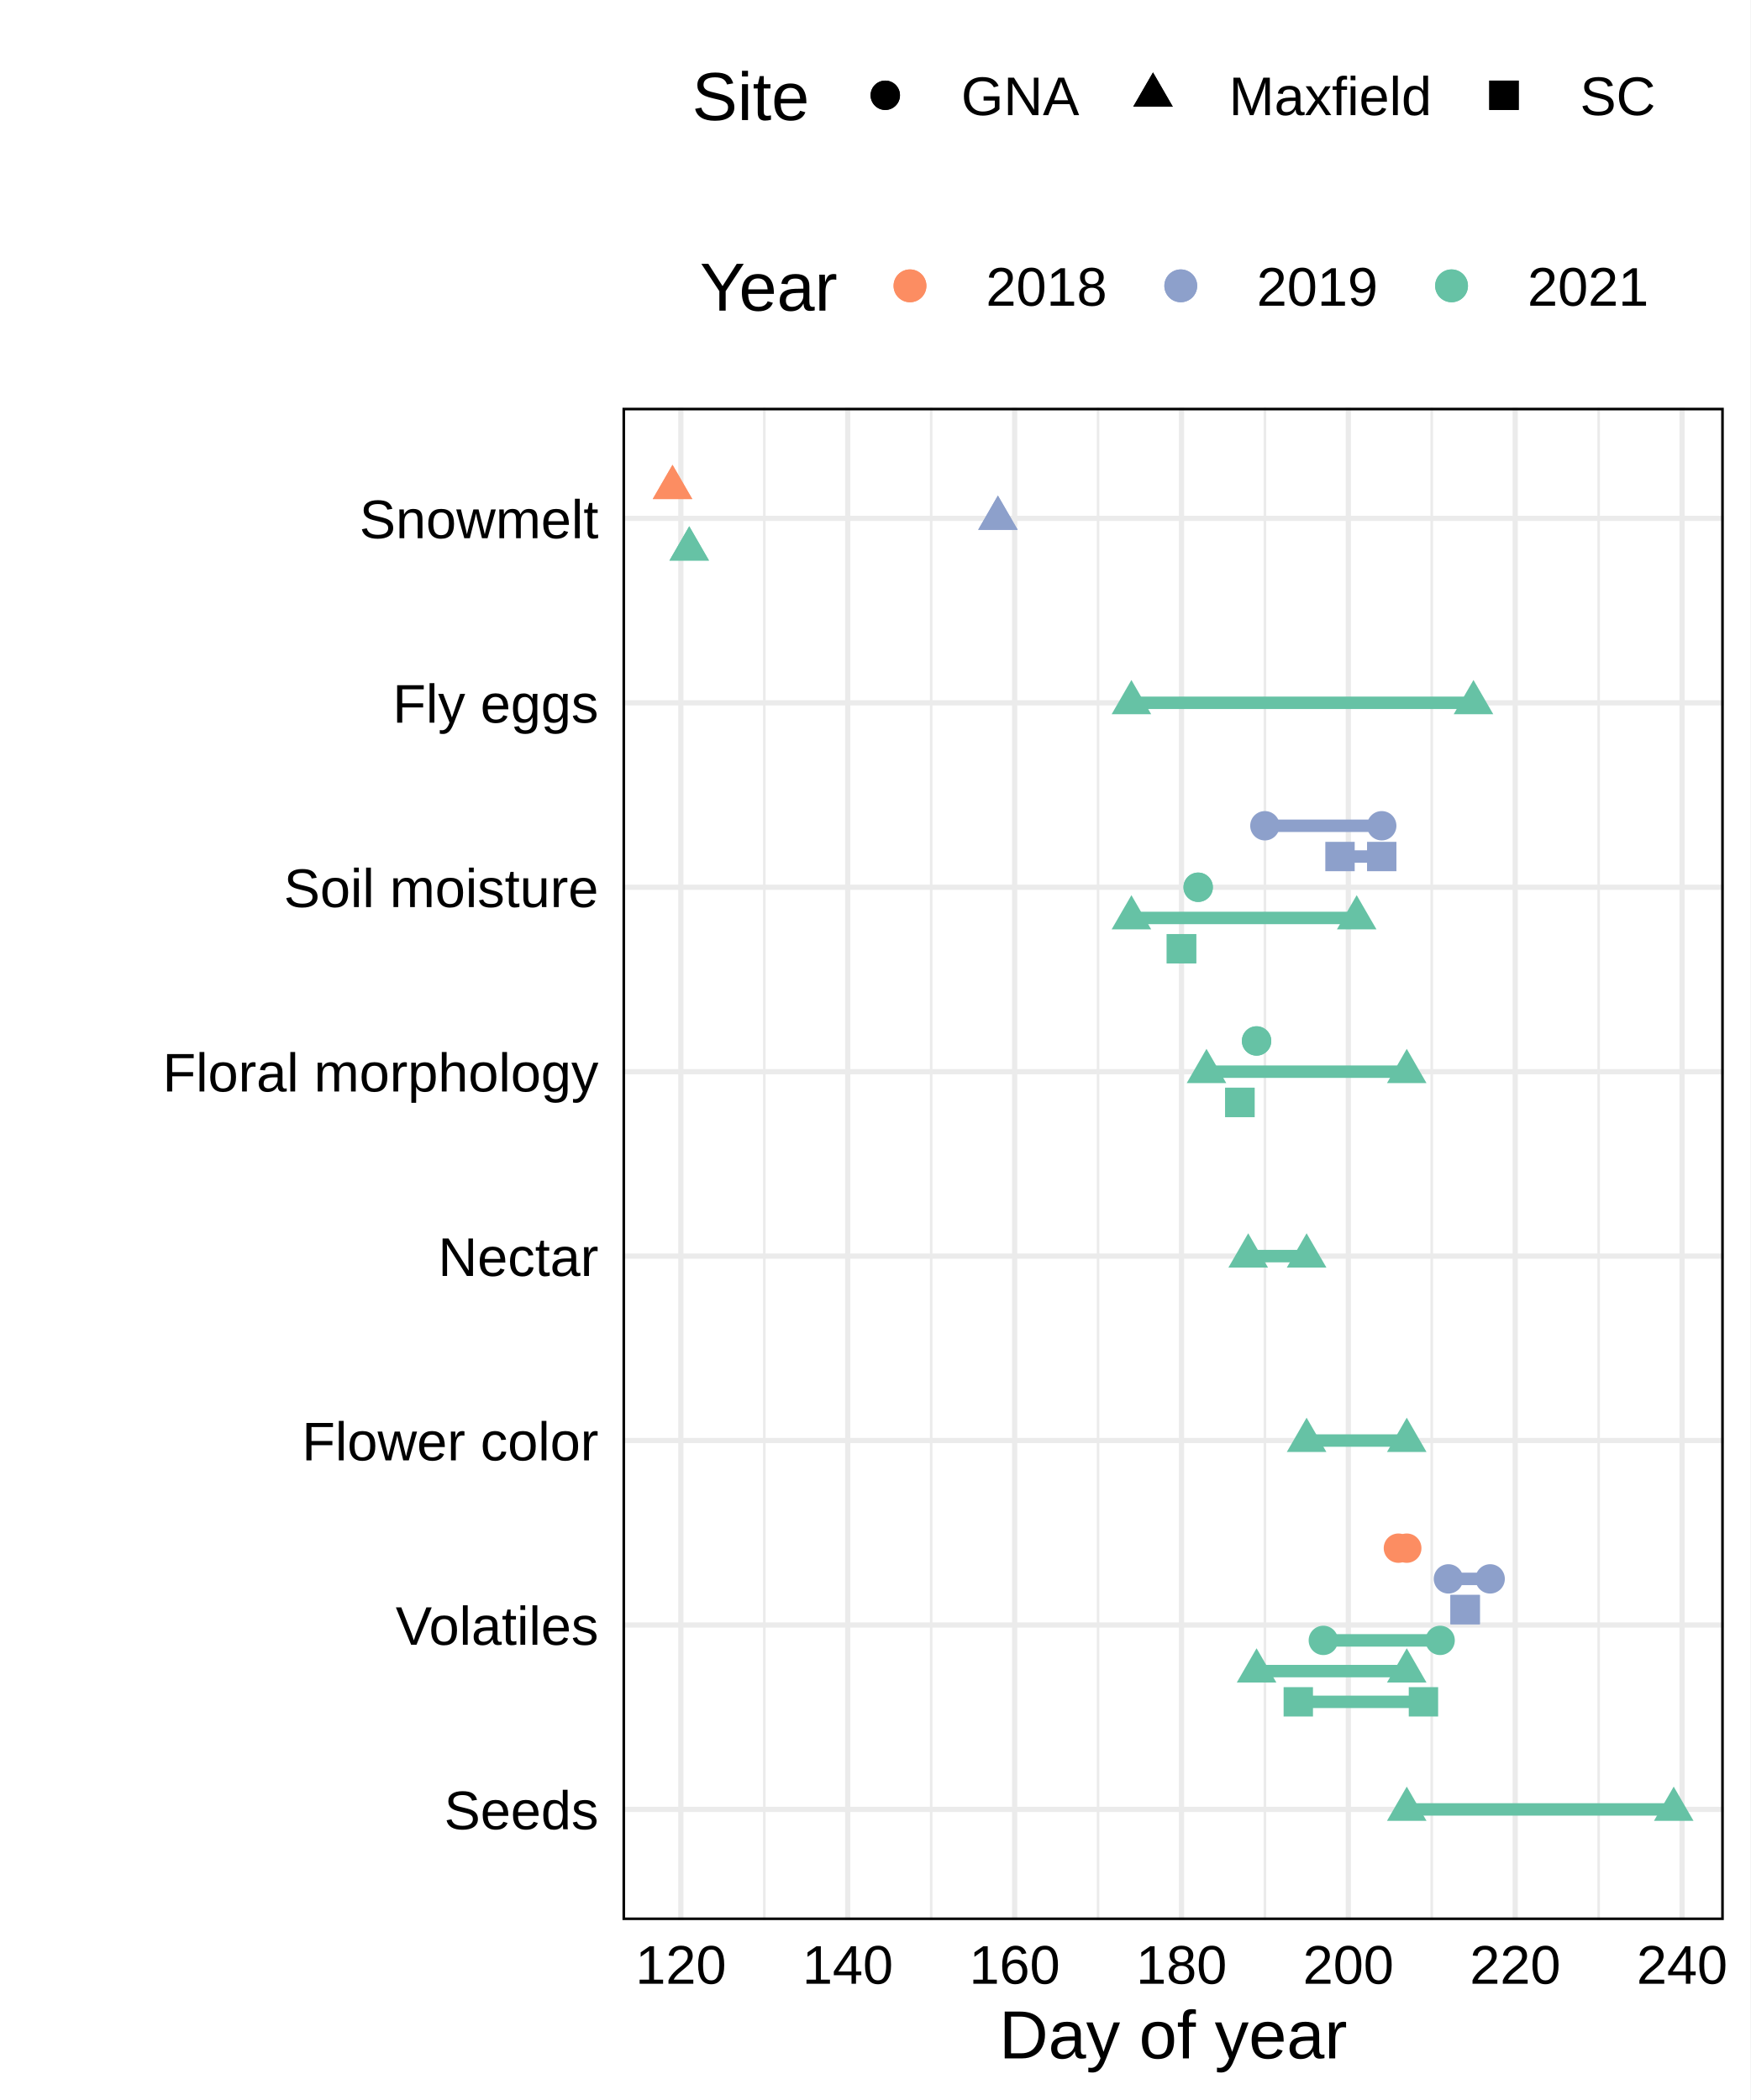
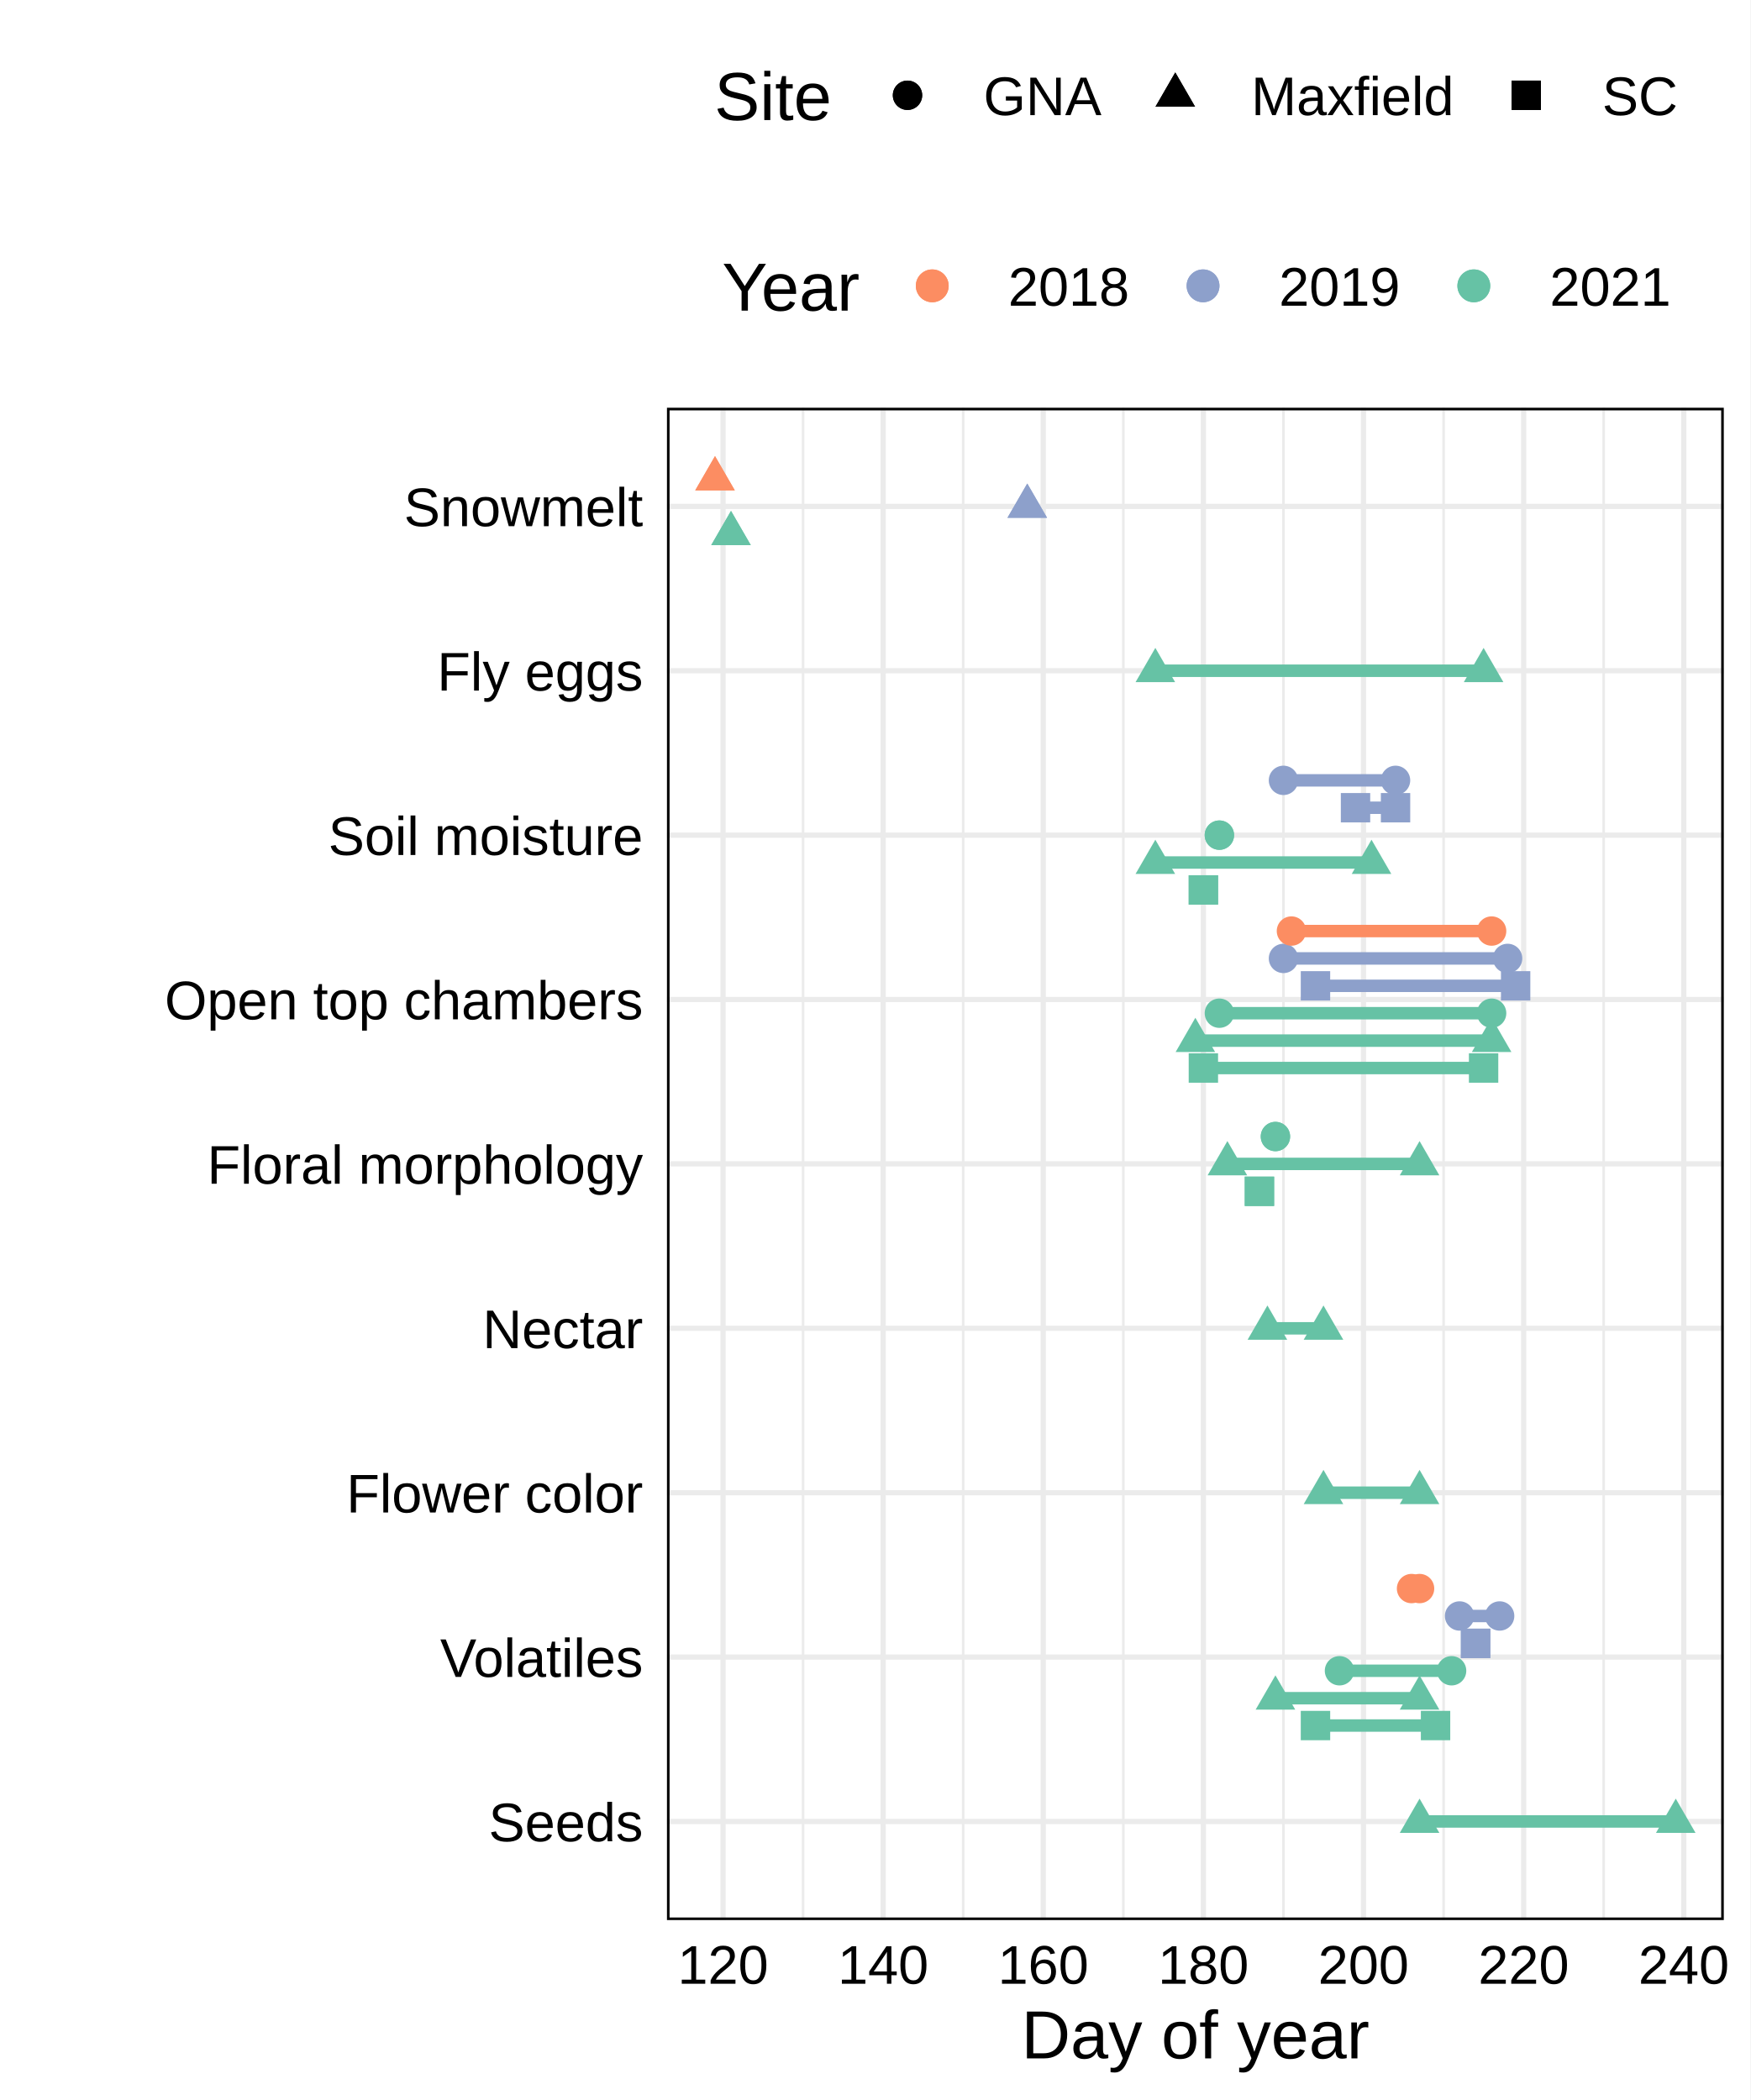
<svg xmlns="http://www.w3.org/2000/svg" class="svglite" width="360.00pt" height="432.00pt" viewBox="0 0 360.00 432.00">
  <defs>
    <style type="text/css">
    .svglite line, .svglite polyline, .svglite polygon, .svglite path, .svglite rect, .svglite circle {
      fill: none;
      stroke: #000000;
      stroke-linecap: round;
      stroke-linejoin: round;
      stroke-miterlimit: 10.00;
    }
    .svglite text {
      white-space: pre;
    }
  </style>
  </defs>
  <rect width="100%" height="100%" style="stroke: none; fill: #FFFFFF;" />
  <defs>
    <clipPath id="cpMC4wMHwzNjAuMDB8MC4wMHw0MzIuMDA=">
      <rect x="0.00" y="0.00" width="360.00" height="432.00" />
    </clipPath>
  </defs>
  <g clip-path="url(#cpMC4wMHwzNjAuMDB8MC4wMHw0MzIuMDA=)">
</g>
  <defs>
-     <clipPath id="cpMTI4LjAyfDM1NC41Mnw4My44OHwzOTQuOTk=">
-       <rect x="128.02" y="83.88" width="226.50" height="311.11" />
+     <clipPath id="cpMTM3LjE3fDM1NC41Mnw4My44OHwzOTQuOTk=">
+       <rect x="137.17" y="83.88" width="217.35" height="311.11" />
    </clipPath>
  </defs>
-   <g clip-path="url(#cpMTI4LjAyfDM1NC41Mnw4My44OHwzOTQuOTk=)">
-     <polyline points="157.19,394.99 157.19,83.88 " style="stroke-width: 0.53; stroke: #EBEBEB; stroke-linecap: butt;" />
-     <polyline points="191.51,394.99 191.51,83.88 " style="stroke-width: 0.53; stroke: #EBEBEB; stroke-linecap: butt;" />
-     <polyline points="225.83,394.99 225.83,83.88 " style="stroke-width: 0.53; stroke: #EBEBEB; stroke-linecap: butt;" />
-     <polyline points="260.14,394.99 260.14,83.88 " style="stroke-width: 0.53; stroke: #EBEBEB; stroke-linecap: butt;" />
-     <polyline points="294.46,394.99 294.46,83.88 " style="stroke-width: 0.53; stroke: #EBEBEB; stroke-linecap: butt;" />
-     <polyline points="328.78,394.99 328.78,83.88 " style="stroke-width: 0.53; stroke: #EBEBEB; stroke-linecap: butt;" />
-     <polyline points="128.02,372.22 354.52,372.22 " style="stroke-width: 1.07; stroke: #EBEBEB; stroke-linecap: butt;" />
-     <polyline points="128.02,334.28 354.52,334.28 " style="stroke-width: 1.07; stroke: #EBEBEB; stroke-linecap: butt;" />
-     <polyline points="128.02,296.34 354.52,296.34 " style="stroke-width: 1.07; stroke: #EBEBEB; stroke-linecap: butt;" />
-     <polyline points="128.02,258.40 354.52,258.40 " style="stroke-width: 1.07; stroke: #EBEBEB; stroke-linecap: butt;" />
-     <polyline points="128.02,220.46 354.52,220.46 " style="stroke-width: 1.07; stroke: #EBEBEB; stroke-linecap: butt;" />
-     <polyline points="128.02,182.52 354.52,182.52 " style="stroke-width: 1.07; stroke: #EBEBEB; stroke-linecap: butt;" />
-     <polyline points="128.02,144.58 354.52,144.58 " style="stroke-width: 1.07; stroke: #EBEBEB; stroke-linecap: butt;" />
-     <polyline points="128.02,106.64 354.52,106.64 " style="stroke-width: 1.07; stroke: #EBEBEB; stroke-linecap: butt;" />
-     <polyline points="140.03,394.99 140.03,83.88 " style="stroke-width: 1.07; stroke: #EBEBEB; stroke-linecap: butt;" />
-     <polyline points="174.35,394.99 174.35,83.88 " style="stroke-width: 1.07; stroke: #EBEBEB; stroke-linecap: butt;" />
-     <polyline points="208.67,394.99 208.67,83.88 " style="stroke-width: 1.07; stroke: #EBEBEB; stroke-linecap: butt;" />
-     <polyline points="242.99,394.99 242.99,83.88 " style="stroke-width: 1.07; stroke: #EBEBEB; stroke-linecap: butt;" />
-     <polyline points="277.30,394.99 277.30,83.88 " style="stroke-width: 1.07; stroke: #EBEBEB; stroke-linecap: butt;" />
-     <polyline points="311.62,394.99 311.62,83.88 " style="stroke-width: 1.07; stroke: #EBEBEB; stroke-linecap: butt;" />
-     <polyline points="345.94,394.99 345.94,83.88 " style="stroke-width: 1.07; stroke: #EBEBEB; stroke-linecap: butt;" />
-     <line x1="289.32" y1="372.22" x2="344.22" y2="372.22" style="stroke-width: 2.56; stroke: #66C2A5; stroke-linecap: butt;" />
-     <line x1="267.01" y1="350.09" x2="292.75" y2="350.09" style="stroke-width: 2.56; stroke: #66C2A5; stroke-linecap: butt;" />
-     <line x1="258.43" y1="343.77" x2="289.32" y2="343.77" style="stroke-width: 2.56; stroke: #66C2A5; stroke-linecap: butt;" />
-     <line x1="272.16" y1="337.45" x2="296.18" y2="337.45" style="stroke-width: 2.56; stroke: #66C2A5; stroke-linecap: butt;" />
-     <line x1="301.33" y1="331.12" x2="301.33" y2="331.12" style="stroke-width: 2.56; stroke: #8DA0CB; stroke-linecap: butt;" />
-     <line x1="297.89" y1="324.80" x2="306.47" y2="324.80" style="stroke-width: 2.56; stroke: #8DA0CB; stroke-linecap: butt;" />
-     <line x1="287.60" y1="318.48" x2="289.32" y2="318.48" style="stroke-width: 2.56; stroke: #FC8D62; stroke-linecap: butt;" />
-     <line x1="268.72" y1="296.34" x2="289.32" y2="296.34" style="stroke-width: 2.56; stroke: #66C2A5; stroke-linecap: butt;" />
-     <line x1="256.71" y1="258.40" x2="268.72" y2="258.40" style="stroke-width: 2.56; stroke: #66C2A5; stroke-linecap: butt;" />
-     <line x1="255.00" y1="226.79" x2="255.00" y2="226.79" style="stroke-width: 2.56; stroke: #66C2A5; stroke-linecap: butt;" />
-     <line x1="248.13" y1="220.46" x2="289.32" y2="220.46" style="stroke-width: 2.56; stroke: #66C2A5; stroke-linecap: butt;" />
-     <line x1="258.43" y1="214.14" x2="258.43" y2="214.14" style="stroke-width: 2.56; stroke: #66C2A5; stroke-linecap: butt;" />
-     <line x1="242.99" y1="195.17" x2="242.99" y2="195.17" style="stroke-width: 2.56; stroke: #66C2A5; stroke-linecap: butt;" />
-     <line x1="232.69" y1="188.84" x2="279.02" y2="188.84" style="stroke-width: 2.56; stroke: #66C2A5; stroke-linecap: butt;" />
-     <line x1="246.42" y1="182.52" x2="246.42" y2="182.52" style="stroke-width: 2.56; stroke: #66C2A5; stroke-linecap: butt;" />
-     <line x1="275.59" y1="176.20" x2="284.17" y2="176.20" style="stroke-width: 2.56; stroke: #8DA0CB; stroke-linecap: butt;" />
-     <line x1="260.14" y1="169.87" x2="284.17" y2="169.87" style="stroke-width: 2.56; stroke: #8DA0CB; stroke-linecap: butt;" />
-     <line x1="232.69" y1="144.58" x2="303.04" y2="144.58" style="stroke-width: 2.56; stroke: #66C2A5; stroke-linecap: butt;" />
-     <line x1="141.75" y1="112.96" x2="141.75" y2="112.96" style="stroke-width: 2.56; stroke: #66C2A5; stroke-linecap: butt;" />
-     <line x1="205.23" y1="106.64" x2="205.23" y2="106.64" style="stroke-width: 2.56; stroke: #8DA0CB; stroke-linecap: butt;" />
-     <line x1="138.31" y1="100.32" x2="138.31" y2="100.32" style="stroke-width: 2.56; stroke: #FC8D62; stroke-linecap: butt;" />
-     <polygon points="289.32,367.53 293.38,374.57 285.25,374.57 " style="stroke-width: 0.71; stroke: none; fill: #66C2A5;" />
-     <polygon points="263.99,353.11 270.03,353.11 270.03,347.07 263.99,347.07 " style="stroke-width: 0.71; stroke: none; fill: #66C2A5;" />
-     <polygon points="258.43,339.07 262.50,346.12 254.36,346.12 " style="stroke-width: 0.71; stroke: none; fill: #66C2A5;" />
-     <circle cx="272.16" cy="337.45" r="3.02" style="stroke-width: 0.71; stroke: none; fill: #66C2A5;" />
-     <polygon points="298.30,334.14 304.35,334.14 304.35,328.10 298.30,328.10 " style="stroke-width: 0.71; stroke: none; fill: #8DA0CB;" />
-     <circle cx="297.89" cy="324.80" r="3.02" style="stroke-width: 0.71; stroke: none; fill: #8DA0CB;" />
-     <circle cx="287.60" cy="318.48" r="3.02" style="stroke-width: 0.71; stroke: none; fill: #FC8D62;" />
-     <polygon points="268.72,291.64 272.79,298.69 264.65,298.69 " style="stroke-width: 0.71; stroke: none; fill: #66C2A5;" />
-     <polygon points="256.71,253.70 260.78,260.75 252.64,260.75 " style="stroke-width: 0.71; stroke: none; fill: #66C2A5;" />
-     <polygon points="251.97,229.81 258.02,229.81 258.02,223.76 251.97,223.76 " style="stroke-width: 0.71; stroke: none; fill: #66C2A5;" />
-     <polygon points="248.13,215.76 252.20,222.81 244.06,222.81 " style="stroke-width: 0.71; stroke: none; fill: #66C2A5;" />
-     <circle cx="258.43" cy="214.14" r="3.02" style="stroke-width: 0.71; stroke: none; fill: #66C2A5;" />
-     <polygon points="239.96,198.19 246.01,198.19 246.01,192.15 239.96,192.15 " style="stroke-width: 0.71; stroke: none; fill: #66C2A5;" />
-     <polygon points="232.69,184.15 236.76,191.19 228.62,191.19 " style="stroke-width: 0.71; stroke: none; fill: #66C2A5;" />
-     <circle cx="246.42" cy="182.52" r="3.02" style="stroke-width: 0.71; stroke: none; fill: #66C2A5;" />
-     <polygon points="272.57,179.22 278.61,179.22 278.61,173.18 272.57,173.18 " style="stroke-width: 0.71; stroke: none; fill: #8DA0CB;" />
-     <circle cx="260.14" cy="169.87" r="3.02" style="stroke-width: 0.71; stroke: none; fill: #8DA0CB;" />
-     <polygon points="232.69,139.88 236.76,146.93 228.62,146.93 " style="stroke-width: 0.71; stroke: none; fill: #66C2A5;" />
-     <polygon points="141.75,108.26 145.81,115.31 137.68,115.31 " style="stroke-width: 0.71; stroke: none; fill: #66C2A5;" />
-     <polygon points="205.23,101.94 209.30,108.99 201.17,108.99 " style="stroke-width: 0.71; stroke: none; fill: #8DA0CB;" />
-     <polygon points="138.31,95.62 142.38,102.67 134.24,102.67 " style="stroke-width: 0.71; stroke: none; fill: #FC8D62;" />
-     <polygon points="344.22,367.53 348.29,374.57 340.16,374.57 " style="stroke-width: 0.71; stroke: none; fill: #66C2A5;" />
-     <polygon points="289.73,353.11 295.77,353.11 295.77,347.07 289.73,347.07 " style="stroke-width: 0.71; stroke: none; fill: #66C2A5;" />
-     <polygon points="289.32,339.07 293.38,346.12 285.25,346.12 " style="stroke-width: 0.71; stroke: none; fill: #66C2A5;" />
-     <circle cx="296.18" cy="337.45" r="3.02" style="stroke-width: 0.71; stroke: none; fill: #66C2A5;" />
-     <polygon points="298.30,334.14 304.35,334.14 304.35,328.10 298.30,328.10 " style="stroke-width: 0.71; stroke: none; fill: #8DA0CB;" />
-     <circle cx="306.47" cy="324.80" r="3.02" style="stroke-width: 0.71; stroke: none; fill: #8DA0CB;" />
-     <circle cx="289.32" cy="318.48" r="3.02" style="stroke-width: 0.71; stroke: none; fill: #FC8D62;" />
-     <polygon points="289.32,291.64 293.38,298.69 285.25,298.69 " style="stroke-width: 0.71; stroke: none; fill: #66C2A5;" />
-     <polygon points="268.72,253.70 272.79,260.75 264.65,260.75 " style="stroke-width: 0.71; stroke: none; fill: #66C2A5;" />
-     <polygon points="251.97,229.81 258.02,229.81 258.02,223.76 251.97,223.76 " style="stroke-width: 0.71; stroke: none; fill: #66C2A5;" />
-     <polygon points="289.32,215.76 293.38,222.81 285.25,222.81 " style="stroke-width: 0.71; stroke: none; fill: #66C2A5;" />
-     <circle cx="258.43" cy="214.14" r="3.02" style="stroke-width: 0.71; stroke: none; fill: #66C2A5;" />
-     <polygon points="239.96,198.19 246.01,198.19 246.01,192.15 239.96,192.15 " style="stroke-width: 0.71; stroke: none; fill: #66C2A5;" />
-     <polygon points="279.02,184.15 283.09,191.19 274.95,191.19 " style="stroke-width: 0.71; stroke: none; fill: #66C2A5;" />
-     <circle cx="246.42" cy="182.52" r="3.02" style="stroke-width: 0.71; stroke: none; fill: #66C2A5;" />
-     <polygon points="281.15,179.22 287.19,179.22 287.19,173.18 281.15,173.18 " style="stroke-width: 0.71; stroke: none; fill: #8DA0CB;" />
-     <circle cx="284.17" cy="169.87" r="3.02" style="stroke-width: 0.71; stroke: none; fill: #8DA0CB;" />
-     <polygon points="303.04,139.88 307.11,146.93 298.97,146.93 " style="stroke-width: 0.71; stroke: none; fill: #66C2A5;" />
-     <polygon points="141.75,108.26 145.81,115.31 137.68,115.31 " style="stroke-width: 0.71; stroke: none; fill: #66C2A5;" />
-     <polygon points="205.23,101.94 209.30,108.99 201.17,108.99 " style="stroke-width: 0.71; stroke: none; fill: #8DA0CB;" />
-     <polygon points="138.31,95.62 142.38,102.67 134.24,102.67 " style="stroke-width: 0.71; stroke: none; fill: #FC8D62;" />
-     <rect x="128.02" y="83.88" width="226.50" height="311.11" style="stroke-width: 1.07;" />
+   <g clip-path="url(#cpMTM3LjE3fDM1NC41Mnw4My44OHwzOTQuOTk=)">
+     <polyline points="165.16,394.99 165.16,83.88 " style="stroke-width: 0.53; stroke: #EBEBEB; stroke-linecap: butt;" />
+     <polyline points="198.09,394.99 198.09,83.88 " style="stroke-width: 0.53; stroke: #EBEBEB; stroke-linecap: butt;" />
+     <polyline points="231.03,394.99 231.03,83.88 " style="stroke-width: 0.53; stroke: #EBEBEB; stroke-linecap: butt;" />
+     <polyline points="263.96,394.99 263.96,83.88 " style="stroke-width: 0.53; stroke: #EBEBEB; stroke-linecap: butt;" />
+     <polyline points="296.89,394.99 296.89,83.88 " style="stroke-width: 0.53; stroke: #EBEBEB; stroke-linecap: butt;" />
+     <polyline points="329.82,394.99 329.82,83.88 " style="stroke-width: 0.53; stroke: #EBEBEB; stroke-linecap: butt;" />
+     <polyline points="137.17,374.70 354.52,374.70 " style="stroke-width: 1.07; stroke: #EBEBEB; stroke-linecap: butt;" />
+     <polyline points="137.17,340.88 354.52,340.88 " style="stroke-width: 1.07; stroke: #EBEBEB; stroke-linecap: butt;" />
+     <polyline points="137.17,307.07 354.52,307.07 " style="stroke-width: 1.07; stroke: #EBEBEB; stroke-linecap: butt;" />
+     <polyline points="137.17,273.25 354.52,273.25 " style="stroke-width: 1.07; stroke: #EBEBEB; stroke-linecap: butt;" />
+     <polyline points="137.17,239.43 354.52,239.43 " style="stroke-width: 1.07; stroke: #EBEBEB; stroke-linecap: butt;" />
+     <polyline points="137.17,205.62 354.52,205.62 " style="stroke-width: 1.07; stroke: #EBEBEB; stroke-linecap: butt;" />
+     <polyline points="137.17,171.80 354.52,171.80 " style="stroke-width: 1.07; stroke: #EBEBEB; stroke-linecap: butt;" />
+     <polyline points="137.17,137.98 354.52,137.98 " style="stroke-width: 1.07; stroke: #EBEBEB; stroke-linecap: butt;" />
+     <polyline points="137.17,104.17 354.52,104.17 " style="stroke-width: 1.07; stroke: #EBEBEB; stroke-linecap: butt;" />
+     <polyline points="148.70,394.99 148.70,83.88 " style="stroke-width: 1.07; stroke: #EBEBEB; stroke-linecap: butt;" />
+     <polyline points="181.63,394.99 181.63,83.88 " style="stroke-width: 1.07; stroke: #EBEBEB; stroke-linecap: butt;" />
+     <polyline points="214.56,394.99 214.56,83.88 " style="stroke-width: 1.07; stroke: #EBEBEB; stroke-linecap: butt;" />
+     <polyline points="247.49,394.99 247.49,83.88 " style="stroke-width: 1.07; stroke: #EBEBEB; stroke-linecap: butt;" />
+     <polyline points="280.42,394.99 280.42,83.88 " style="stroke-width: 1.07; stroke: #EBEBEB; stroke-linecap: butt;" />
+     <polyline points="313.36,394.99 313.36,83.88 " style="stroke-width: 1.07; stroke: #EBEBEB; stroke-linecap: butt;" />
+     <polyline points="346.29,394.99 346.29,83.88 " style="stroke-width: 1.07; stroke: #EBEBEB; stroke-linecap: butt;" />
+     <line x1="291.95" y1="374.70" x2="344.64" y2="374.70" style="stroke-width: 2.56; stroke: #66C2A5; stroke-linecap: butt;" />
+     <line x1="270.54" y1="354.97" x2="295.24" y2="354.97" style="stroke-width: 2.56; stroke: #66C2A5; stroke-linecap: butt;" />
+     <line x1="262.31" y1="349.34" x2="291.95" y2="349.34" style="stroke-width: 2.56; stroke: #66C2A5; stroke-linecap: butt;" />
+     <line x1="275.48" y1="343.70" x2="298.54" y2="343.70" style="stroke-width: 2.56; stroke: #66C2A5; stroke-linecap: butt;" />
+     <line x1="303.48" y1="338.06" x2="303.48" y2="338.06" style="stroke-width: 2.56; stroke: #8DA0CB; stroke-linecap: butt;" />
+     <line x1="300.18" y1="332.43" x2="308.42" y2="332.43" style="stroke-width: 2.56; stroke: #8DA0CB; stroke-linecap: butt;" />
+     <line x1="290.30" y1="326.79" x2="291.95" y2="326.79" style="stroke-width: 2.56; stroke: #FC8D62; stroke-linecap: butt;" />
+     <line x1="272.19" y1="307.07" x2="291.95" y2="307.07" style="stroke-width: 2.56; stroke: #66C2A5; stroke-linecap: butt;" />
+     <line x1="260.66" y1="273.25" x2="272.19" y2="273.25" style="stroke-width: 2.56; stroke: #66C2A5; stroke-linecap: butt;" />
+     <line x1="259.02" y1="245.07" x2="259.02" y2="245.07" style="stroke-width: 2.56; stroke: #66C2A5; stroke-linecap: butt;" />
+     <line x1="252.43" y1="239.43" x2="291.95" y2="239.43" style="stroke-width: 2.56; stroke: #66C2A5; stroke-linecap: butt;" />
+     <line x1="262.31" y1="233.80" x2="262.31" y2="233.80" style="stroke-width: 2.56; stroke: #66C2A5; stroke-linecap: butt;" />
+     <line x1="247.49" y1="219.71" x2="305.12" y2="219.71" style="stroke-width: 2.56; stroke: #66C2A5; stroke-linecap: butt;" />
+     <line x1="245.84" y1="214.07" x2="306.77" y2="214.07" style="stroke-width: 2.56; stroke: #66C2A5; stroke-linecap: butt;" />
+     <line x1="250.78" y1="208.43" x2="306.77" y2="208.43" style="stroke-width: 2.56; stroke: #66C2A5; stroke-linecap: butt;" />
+     <line x1="270.54" y1="202.80" x2="311.71" y2="202.80" style="stroke-width: 2.56; stroke: #8DA0CB; stroke-linecap: butt;" />
+     <line x1="263.96" y1="197.16" x2="310.06" y2="197.16" style="stroke-width: 2.56; stroke: #8DA0CB; stroke-linecap: butt;" />
+     <line x1="265.60" y1="191.53" x2="306.77" y2="191.53" style="stroke-width: 2.56; stroke: #FC8D62; stroke-linecap: butt;" />
+     <line x1="247.49" y1="183.07" x2="247.49" y2="183.07" style="stroke-width: 2.56; stroke: #66C2A5; stroke-linecap: butt;" />
+     <line x1="237.61" y1="177.43" x2="282.07" y2="177.43" style="stroke-width: 2.56; stroke: #66C2A5; stroke-linecap: butt;" />
+     <line x1="250.78" y1="171.80" x2="250.78" y2="171.80" style="stroke-width: 2.56; stroke: #66C2A5; stroke-linecap: butt;" />
+     <line x1="278.78" y1="166.16" x2="287.01" y2="166.16" style="stroke-width: 2.56; stroke: #8DA0CB; stroke-linecap: butt;" />
+     <line x1="263.96" y1="160.53" x2="287.01" y2="160.53" style="stroke-width: 2.56; stroke: #8DA0CB; stroke-linecap: butt;" />
+     <line x1="237.61" y1="137.98" x2="305.12" y2="137.98" style="stroke-width: 2.56; stroke: #66C2A5; stroke-linecap: butt;" />
+     <line x1="150.34" y1="109.80" x2="150.34" y2="109.80" style="stroke-width: 2.56; stroke: #66C2A5; stroke-linecap: butt;" />
+     <line x1="211.27" y1="104.17" x2="211.27" y2="104.17" style="stroke-width: 2.56; stroke: #8DA0CB; stroke-linecap: butt;" />
+     <line x1="147.05" y1="98.53" x2="147.05" y2="98.53" style="stroke-width: 2.56; stroke: #FC8D62; stroke-linecap: butt;" />
+     <polygon points="291.95,370.00 296.02,377.05 287.88,377.05 " style="stroke-width: 0.71; stroke: none; fill: #66C2A5;" />
+     <polygon points="267.52,357.99 273.57,357.99 273.57,351.95 267.52,351.95 " style="stroke-width: 0.71; stroke: none; fill: #66C2A5;" />
+     <polygon points="262.31,344.64 266.38,351.69 258.24,351.69 " style="stroke-width: 0.71; stroke: none; fill: #66C2A5;" />
+     <circle cx="275.48" cy="343.70" r="3.02" style="stroke-width: 0.71; stroke: none; fill: #66C2A5;" />
+     <polygon points="300.45,341.09 306.50,341.09 306.50,335.04 300.45,335.04 " style="stroke-width: 0.71; stroke: none; fill: #8DA0CB;" />
+     <circle cx="300.18" cy="332.43" r="3.02" style="stroke-width: 0.71; stroke: none; fill: #8DA0CB;" />
+     <circle cx="290.30" cy="326.79" r="3.02" style="stroke-width: 0.71; stroke: none; fill: #FC8D62;" />
+     <polygon points="272.19,302.37 276.26,309.42 268.12,309.42 " style="stroke-width: 0.71; stroke: none; fill: #66C2A5;" />
+     <polygon points="260.66,268.55 264.73,275.60 256.59,275.60 " style="stroke-width: 0.71; stroke: none; fill: #66C2A5;" />
+     <polygon points="256.00,248.09 262.04,248.09 262.04,242.05 256.00,242.05 " style="stroke-width: 0.71; stroke: none; fill: #66C2A5;" />
+     <polygon points="252.43,234.73 256.50,241.78 248.36,241.78 " style="stroke-width: 0.71; stroke: none; fill: #66C2A5;" />
+     <circle cx="262.31" cy="233.80" r="3.02" style="stroke-width: 0.71; stroke: none; fill: #66C2A5;" />
+     <polygon points="244.47,222.73 250.51,222.73 250.51,216.68 244.47,216.68 " style="stroke-width: 0.71; stroke: none; fill: #66C2A5;" />
+     <polygon points="245.84,209.37 249.91,216.42 241.78,216.42 " style="stroke-width: 0.71; stroke: none; fill: #66C2A5;" />
+     <circle cx="250.78" cy="208.43" r="3.02" style="stroke-width: 0.71; stroke: none; fill: #66C2A5;" />
+     <polygon points="267.52,205.82 273.57,205.82 273.57,199.78 267.52,199.78 " style="stroke-width: 0.71; stroke: none; fill: #8DA0CB;" />
+     <circle cx="263.96" cy="197.16" r="3.02" style="stroke-width: 0.71; stroke: none; fill: #8DA0CB;" />
+     <circle cx="265.60" cy="191.53" r="3.02" style="stroke-width: 0.71; stroke: none; fill: #FC8D62;" />
+     <polygon points="244.47,186.09 250.51,186.09 250.51,180.05 244.47,180.05 " style="stroke-width: 0.71; stroke: none; fill: #66C2A5;" />
+     <polygon points="237.61,172.74 241.68,179.78 233.54,179.78 " style="stroke-width: 0.71; stroke: none; fill: #66C2A5;" />
+     <circle cx="250.78" cy="171.80" r="3.02" style="stroke-width: 0.71; stroke: none; fill: #66C2A5;" />
+     <polygon points="275.76,169.18 281.80,169.18 281.80,163.14 275.76,163.14 " style="stroke-width: 0.71; stroke: none; fill: #8DA0CB;" />
+     <circle cx="263.96" cy="160.53" r="3.02" style="stroke-width: 0.71; stroke: none; fill: #8DA0CB;" />
+     <polygon points="237.61,133.28 241.68,140.33 233.54,140.33 " style="stroke-width: 0.71; stroke: none; fill: #66C2A5;" />
+     <polygon points="150.34,105.10 154.41,112.15 146.27,112.15 " style="stroke-width: 0.71; stroke: none; fill: #66C2A5;" />
+     <polygon points="211.27,99.47 215.34,106.51 207.20,106.51 " style="stroke-width: 0.71; stroke: none; fill: #8DA0CB;" />
+     <polygon points="147.05,93.83 151.12,100.88 142.98,100.88 " style="stroke-width: 0.71; stroke: none; fill: #FC8D62;" />
+     <polygon points="344.64,370.00 348.71,377.05 340.57,377.05 " style="stroke-width: 0.71; stroke: none; fill: #66C2A5;" />
+     <polygon points="292.22,357.99 298.26,357.99 298.26,351.95 292.22,351.95 " style="stroke-width: 0.71; stroke: none; fill: #66C2A5;" />
+     <polygon points="291.95,344.64 296.02,351.69 287.88,351.69 " style="stroke-width: 0.71; stroke: none; fill: #66C2A5;" />
+     <circle cx="298.54" cy="343.70" r="3.02" style="stroke-width: 0.71; stroke: none; fill: #66C2A5;" />
+     <polygon points="300.45,341.09 306.50,341.09 306.50,335.04 300.45,335.04 " style="stroke-width: 0.71; stroke: none; fill: #8DA0CB;" />
+     <circle cx="308.42" cy="332.43" r="3.02" style="stroke-width: 0.71; stroke: none; fill: #8DA0CB;" />
+     <circle cx="291.95" cy="326.79" r="3.02" style="stroke-width: 0.71; stroke: none; fill: #FC8D62;" />
+     <polygon points="291.95,302.37 296.02,309.42 287.88,309.42 " style="stroke-width: 0.71; stroke: none; fill: #66C2A5;" />
+     <polygon points="272.19,268.55 276.26,275.60 268.12,275.60 " style="stroke-width: 0.71; stroke: none; fill: #66C2A5;" />
+     <polygon points="256.00,248.09 262.04,248.09 262.04,242.05 256.00,242.05 " style="stroke-width: 0.71; stroke: none; fill: #66C2A5;" />
+     <polygon points="291.95,234.73 296.02,241.78 287.88,241.78 " style="stroke-width: 0.71; stroke: none; fill: #66C2A5;" />
+     <circle cx="262.31" cy="233.80" r="3.02" style="stroke-width: 0.71; stroke: none; fill: #66C2A5;" />
+     <polygon points="302.10,222.73 308.14,222.73 308.14,216.68 302.10,216.68 " style="stroke-width: 0.71; stroke: none; fill: #66C2A5;" />
+     <polygon points="306.77,209.37 310.84,216.42 302.70,216.42 " style="stroke-width: 0.71; stroke: none; fill: #66C2A5;" />
+     <circle cx="306.77" cy="208.43" r="3.02" style="stroke-width: 0.71; stroke: none; fill: #66C2A5;" />
+     <polygon points="308.69,205.82 314.73,205.82 314.73,199.78 308.69,199.78 " style="stroke-width: 0.71; stroke: none; fill: #8DA0CB;" />
+     <circle cx="310.06" cy="197.16" r="3.02" style="stroke-width: 0.71; stroke: none; fill: #8DA0CB;" />
+     <circle cx="306.77" cy="191.53" r="3.02" style="stroke-width: 0.71; stroke: none; fill: #FC8D62;" />
+     <polygon points="244.47,186.09 250.51,186.09 250.51,180.05 244.47,180.05 " style="stroke-width: 0.71; stroke: none; fill: #66C2A5;" />
+     <polygon points="282.07,172.74 286.14,179.78 278.00,179.78 " style="stroke-width: 0.71; stroke: none; fill: #66C2A5;" />
+     <circle cx="250.78" cy="171.80" r="3.02" style="stroke-width: 0.71; stroke: none; fill: #66C2A5;" />
+     <polygon points="283.99,169.18 290.03,169.18 290.03,163.14 283.99,163.14 " style="stroke-width: 0.71; stroke: none; fill: #8DA0CB;" />
+     <circle cx="287.01" cy="160.53" r="3.02" style="stroke-width: 0.71; stroke: none; fill: #8DA0CB;" />
+     <polygon points="305.12,133.28 309.19,140.33 301.05,140.33 " style="stroke-width: 0.71; stroke: none; fill: #66C2A5;" />
+     <polygon points="150.34,105.10 154.41,112.15 146.27,112.15 " style="stroke-width: 0.71; stroke: none; fill: #66C2A5;" />
+     <polygon points="211.27,99.47 215.34,106.51 207.20,106.51 " style="stroke-width: 0.71; stroke: none; fill: #8DA0CB;" />
+     <polygon points="147.05,93.83 151.12,100.88 142.98,100.88 " style="stroke-width: 0.71; stroke: none; fill: #FC8D62;" />
+     <rect x="137.17" y="83.88" width="217.35" height="311.11" style="stroke-width: 1.07;" />
  </g>
  <g clip-path="url(#cpMC4wMHwzNjAuMDB8MC4wMHw0MzIuMDA=)">
-     <text x="123.09" y="376.30" text-anchor="end" style="font-size: 11.20px; font-family: &quot;Arial&quot;;">Seeds</text>
-     <text x="123.09" y="338.36" text-anchor="end" style="font-size: 11.20px; font-family: &quot;Arial&quot;;">Volatiles</text>
-     <text x="123.09" y="300.42" text-anchor="end" style="font-size: 11.20px; font-family: &quot;Arial&quot;;">Flower color</text>
-     <text x="123.09" y="262.48" text-anchor="end" style="font-size: 11.20px; font-family: &quot;Arial&quot;;">Nectar</text>
-     <text x="123.09" y="224.54" text-anchor="end" style="font-size: 11.20px; font-family: &quot;Arial&quot;;">Floral morphology</text>
-     <text x="123.09" y="186.60" text-anchor="end" style="font-size: 11.20px; font-family: &quot;Arial&quot;;">Soil moisture</text>
-     <text x="123.09" y="148.66" text-anchor="end" style="font-size: 11.20px; font-family: &quot;Arial&quot;;">Fly eggs</text>
-     <text x="123.09" y="110.72" text-anchor="end" style="font-size: 11.20px; font-family: &quot;Arial&quot;;">Snowmelt</text>
-     <text x="140.03" y="408.08" text-anchor="middle" style="font-size: 11.20px; font-family: &quot;Arial&quot;;">120</text>
-     <text x="174.35" y="408.08" text-anchor="middle" style="font-size: 11.20px; font-family: &quot;Arial&quot;;">140</text>
-     <text x="208.67" y="408.08" text-anchor="middle" style="font-size: 11.20px; font-family: &quot;Arial&quot;;">160</text>
-     <text x="242.99" y="408.08" text-anchor="middle" style="font-size: 11.20px; font-family: &quot;Arial&quot;;">180</text>
-     <text x="277.30" y="408.08" text-anchor="middle" style="font-size: 11.20px; font-family: &quot;Arial&quot;;">200</text>
-     <text x="311.62" y="408.08" text-anchor="middle" style="font-size: 11.20px; font-family: &quot;Arial&quot;;">220</text>
-     <text x="345.94" y="408.08" text-anchor="middle" style="font-size: 11.20px; font-family: &quot;Arial&quot;;">240</text>
-     <text x="241.27" y="423.44" text-anchor="middle" style="font-size: 14.00px; font-family: &quot;Arial&quot;;">Day of year</text>
-     <text x="142.33" y="24.70" style="font-size: 14.00px; font-family: &quot;Arial&quot;;">Site</text>
-     <circle cx="182.07" cy="19.60" r="3.02" style="stroke-width: 0.71; stroke: none; fill: #000000;" />
-     <circle cx="182.07" cy="19.60" r="3.02" style="stroke-width: 0.71; stroke: none; fill: #000000;" />
-     <polygon points="237.13,14.90 241.20,21.95 233.06,21.95 " style="stroke-width: 0.71; stroke: none; fill: #000000;" />
-     <polygon points="237.13,14.90 241.20,21.95 233.06,21.95 " style="stroke-width: 0.71; stroke: none; fill: #000000;" />
-     <polygon points="306.29,22.62 312.34,22.62 312.34,16.58 306.29,16.58 " style="stroke-width: 0.71; stroke: none; fill: #000000;" />
-     <polygon points="306.29,22.62 312.34,22.62 312.34,16.58 306.29,16.58 " style="stroke-width: 0.71; stroke: none; fill: #000000;" />
-     <text x="197.68" y="23.68" style="font-size: 11.20px; font-family: &quot;Arial&quot;;">GNA</text>
-     <text x="252.75" y="23.68" style="font-size: 11.20px; font-family: &quot;Arial&quot;;">Maxfield</text>
-     <text x="324.93" y="23.68" style="font-size: 11.20px; font-family: &quot;Arial&quot;;">SC</text>
-     <text x="143.93" y="63.90" style="font-size: 14.00px; font-family: &quot;Arial&quot;;">Year</text>
-     <circle cx="187.15" cy="58.80" r="3.02" style="stroke-width: 0.71; stroke: #FC8D62; fill: #FC8D62;" />
-     <circle cx="187.15" cy="58.80" r="3.02" style="stroke-width: 0.71; stroke: #FC8D62; fill: #FC8D62;" />
-     <circle cx="242.84" cy="58.80" r="3.02" style="stroke-width: 0.71; stroke: #8DA0CB; fill: #8DA0CB;" />
-     <circle cx="242.84" cy="58.80" r="3.02" style="stroke-width: 0.71; stroke: #8DA0CB; fill: #8DA0CB;" />
-     <circle cx="298.53" cy="58.80" r="3.02" style="stroke-width: 0.71; stroke: #66C2A5; fill: #66C2A5;" />
-     <circle cx="298.53" cy="58.80" r="3.02" style="stroke-width: 0.71; stroke: #66C2A5; fill: #66C2A5;" />
-     <text x="202.76" y="62.88" style="font-size: 11.20px; font-family: &quot;Arial&quot;;">2018</text>
-     <text x="258.46" y="62.88" style="font-size: 11.20px; font-family: &quot;Arial&quot;;">2019</text>
-     <text x="314.15" y="62.88" style="font-size: 11.20px; font-family: &quot;Arial&quot;;">2021</text>
+     <text x="132.24" y="378.78" text-anchor="end" style="font-size: 11.20px; font-family: &quot;Arial&quot;;">Seeds</text>
+     <text x="132.24" y="344.96" text-anchor="end" style="font-size: 11.20px; font-family: &quot;Arial&quot;;">Volatiles</text>
+     <text x="132.24" y="311.14" text-anchor="end" style="font-size: 11.20px; font-family: &quot;Arial&quot;;">Flower color</text>
+     <text x="132.24" y="277.33" text-anchor="end" style="font-size: 11.20px; font-family: &quot;Arial&quot;;">Nectar</text>
+     <text x="132.24" y="243.51" text-anchor="end" style="font-size: 11.20px; font-family: &quot;Arial&quot;;">Floral morphology</text>
+     <text x="132.24" y="209.69" text-anchor="end" style="font-size: 11.20px; font-family: &quot;Arial&quot;;">Open top chambers</text>
+     <text x="132.24" y="175.88" text-anchor="end" style="font-size: 11.20px; font-family: &quot;Arial&quot;;">Soil moisture</text>
+     <text x="132.24" y="142.06" text-anchor="end" style="font-size: 11.20px; font-family: &quot;Arial&quot;;">Fly eggs</text>
+     <text x="132.24" y="108.24" text-anchor="end" style="font-size: 11.20px; font-family: &quot;Arial&quot;;">Snowmelt</text>
+     <text x="148.70" y="408.08" text-anchor="middle" style="font-size: 11.20px; font-family: &quot;Arial&quot;;">120</text>
+     <text x="181.63" y="408.08" text-anchor="middle" style="font-size: 11.20px; font-family: &quot;Arial&quot;;">140</text>
+     <text x="214.56" y="408.08" text-anchor="middle" style="font-size: 11.20px; font-family: &quot;Arial&quot;;">160</text>
+     <text x="247.49" y="408.08" text-anchor="middle" style="font-size: 11.20px; font-family: &quot;Arial&quot;;">180</text>
+     <text x="280.42" y="408.08" text-anchor="middle" style="font-size: 11.20px; font-family: &quot;Arial&quot;;">200</text>
+     <text x="313.36" y="408.08" text-anchor="middle" style="font-size: 11.20px; font-family: &quot;Arial&quot;;">220</text>
+     <text x="346.29" y="408.08" text-anchor="middle" style="font-size: 11.20px; font-family: &quot;Arial&quot;;">240</text>
+     <text x="245.84" y="423.44" text-anchor="middle" style="font-size: 14.00px; font-family: &quot;Arial&quot;;">Day of year</text>
+     <text x="146.91" y="24.70" style="font-size: 14.00px; font-family: &quot;Arial&quot;;">Site</text>
+     <circle cx="186.64" cy="19.60" r="3.02" style="stroke-width: 0.71; stroke: none; fill: #000000;" />
+     <circle cx="186.64" cy="19.60" r="3.02" style="stroke-width: 0.71; stroke: none; fill: #000000;" />
+     <polygon points="241.71,14.90 245.78,21.95 237.64,21.95 " style="stroke-width: 0.71; stroke: none; fill: #000000;" />
+     <polygon points="241.71,14.90 245.78,21.95 237.64,21.95 " style="stroke-width: 0.71; stroke: none; fill: #000000;" />
+     <polygon points="310.87,22.62 316.91,22.62 316.91,16.58 310.87,16.58 " style="stroke-width: 0.71; stroke: none; fill: #000000;" />
+     <polygon points="310.87,22.62 316.91,22.62 316.91,16.58 310.87,16.58 " style="stroke-width: 0.71; stroke: none; fill: #000000;" />
+     <text x="202.26" y="23.68" style="font-size: 11.20px; font-family: &quot;Arial&quot;;">GNA</text>
+     <text x="257.32" y="23.68" style="font-size: 11.20px; font-family: &quot;Arial&quot;;">Maxfield</text>
+     <text x="329.50" y="23.68" style="font-size: 11.20px; font-family: &quot;Arial&quot;;">SC</text>
+     <text x="148.50" y="63.90" style="font-size: 14.00px; font-family: &quot;Arial&quot;;">Year</text>
+     <circle cx="191.73" cy="58.80" r="3.02" style="stroke-width: 0.71; stroke: #FC8D62; fill: #FC8D62;" />
+     <circle cx="191.73" cy="58.80" r="3.02" style="stroke-width: 0.71; stroke: #FC8D62; fill: #FC8D62;" />
+     <circle cx="247.42" cy="58.80" r="3.02" style="stroke-width: 0.71; stroke: #8DA0CB; fill: #8DA0CB;" />
+     <circle cx="247.42" cy="58.80" r="3.02" style="stroke-width: 0.71; stroke: #8DA0CB; fill: #8DA0CB;" />
+     <circle cx="303.11" cy="58.80" r="3.02" style="stroke-width: 0.71; stroke: #66C2A5; fill: #66C2A5;" />
+     <circle cx="303.11" cy="58.80" r="3.02" style="stroke-width: 0.71; stroke: #66C2A5; fill: #66C2A5;" />
+     <text x="207.34" y="62.88" style="font-size: 11.20px; font-family: &quot;Arial&quot;;">2018</text>
+     <text x="263.03" y="62.88" style="font-size: 11.20px; font-family: &quot;Arial&quot;;">2019</text>
+     <text x="318.72" y="62.88" style="font-size: 11.20px; font-family: &quot;Arial&quot;;">2021</text>
  </g>
</svg>
